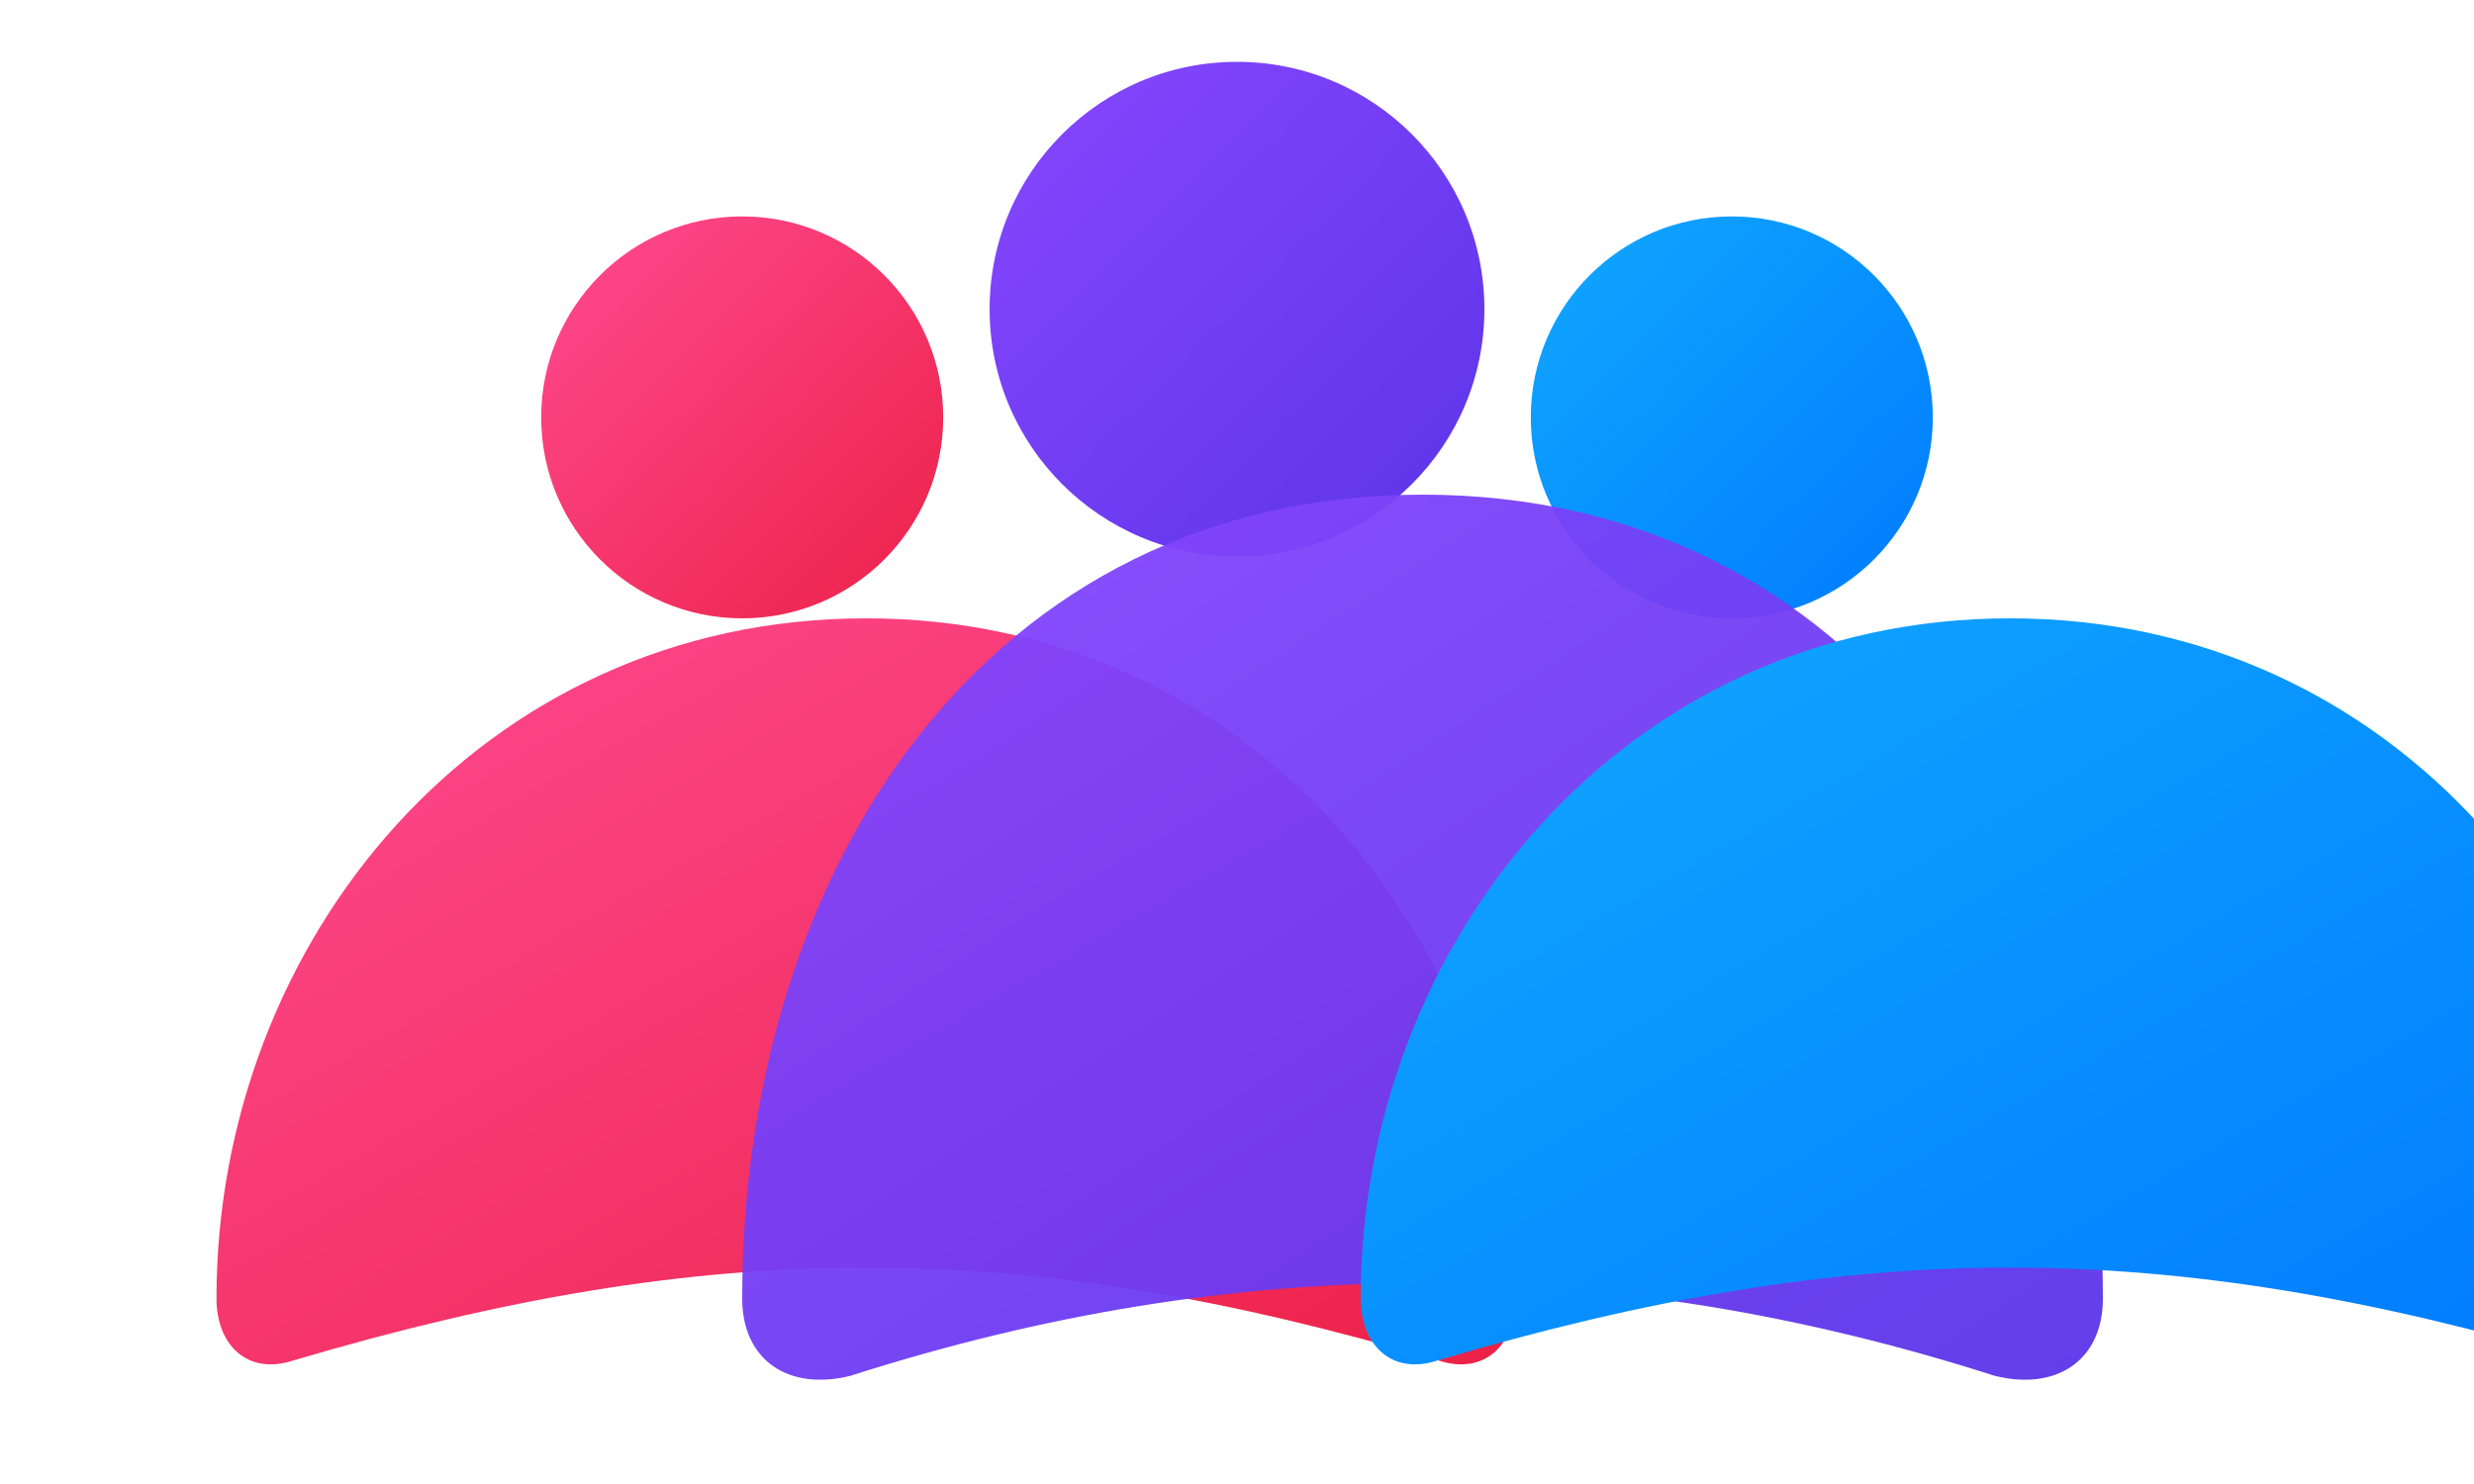
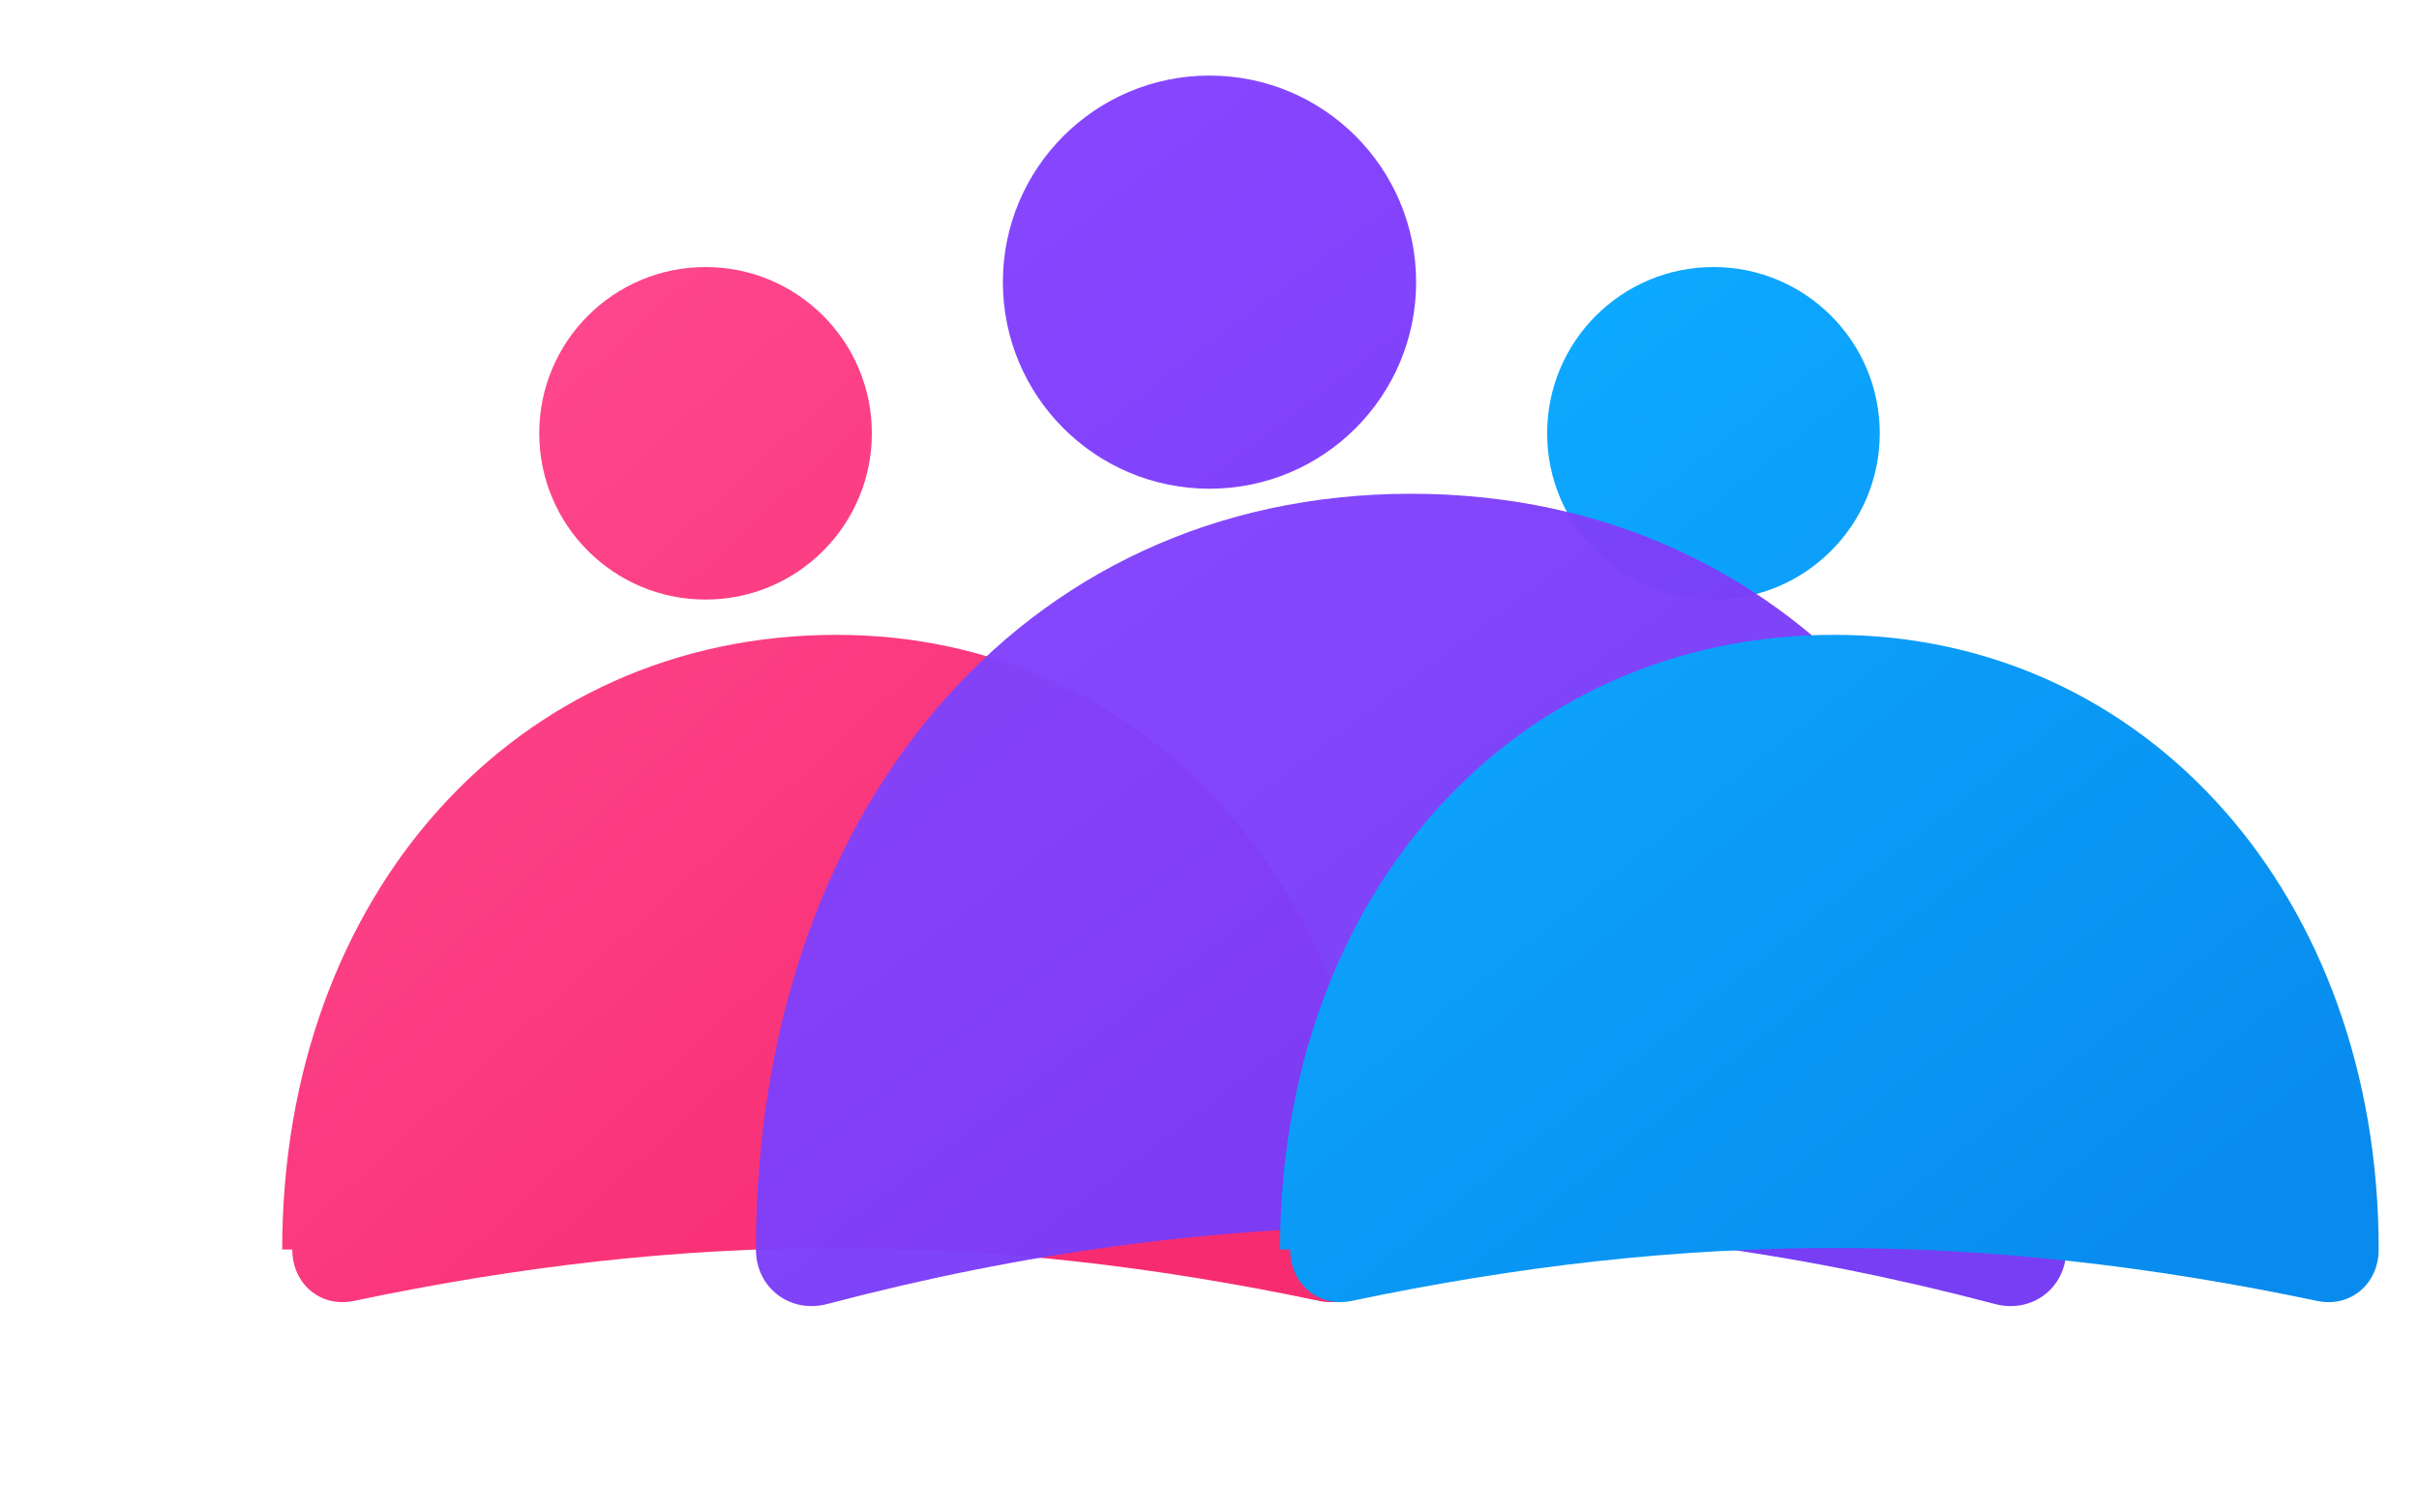
- <svg xmlns="http://www.w3.org/2000/svg" viewBox="0 0 160 96" role="img" aria-labelledby="title">
+ <svg xmlns="http://www.w3.org/2000/svg" viewBox="0 0 240 150" role="img" aria-labelledby="title">
  <defs>
-     <linearGradient id="pink" x1="0" y1="0" x2="1" y2="1">
+     <linearGradient id="psPink" x1="24" y1="40" x2="104" y2="128" gradientUnits="userSpaceOnUse">
      <stop offset="0" stop-color="#ff4b91" />
-       <stop offset="1" stop-color="#ec2147" />
+       <stop offset="1" stop-color="#f72b70" />
    </linearGradient>
-     <linearGradient id="purple" x1="0" y1="0" x2="1" y2="1">
+     <linearGradient id="psPurple" x1="78" y1="22" x2="163" y2="134" gradientUnits="userSpaceOnUse">
      <stop offset="0" stop-color="#8847ff" />
-       <stop offset="1" stop-color="#5b34e8" />
+       <stop offset="1" stop-color="#7439f4" />
    </linearGradient>
-     <linearGradient id="blue" x1="0" y1="0" x2="1" y2="1">
-       <stop offset="0" stop-color="#11a8ff" />
-       <stop offset="1" stop-color="#007aff" />
+     <linearGradient id="psBlue" x1="148" y1="40" x2="218" y2="128" gradientUnits="userSpaceOnUse">
+       <stop offset="0" stop-color="#0da8ff" />
+       <stop offset="1" stop-color="#088bed" />
    </linearGradient>
  </defs>
-   <circle cx="48" cy="27" r="13" fill="url(#pink)" />
-   <circle cx="80" cy="20" r="16" fill="url(#purple)" />
-   <circle cx="112" cy="27" r="13" fill="url(#blue)" />
-   <path d="M14 84c0-23 17-44 42-44s42 21 42 44c0 3-2 5-5 4-27-8-47-8-74 0-3 1-5-1-5-4Z" fill="url(#pink)" />
-   <path d="M48 84c0-28 16-52 44-52s44 24 44 52c0 4-3 6-7 5-25-8-49-8-74 0-4 1-7-1-7-5Z" fill="url(#purple)" opacity=".95" />
-   <path d="M88 84c0-23 17-44 42-44s42 21 42 44c0 3-2 5-5 4-27-8-47-8-74 0-3 1-5-1-5-4Z" fill="url(#blue)" />
+   <circle cx="70" cy="43" r="16.5" fill="url(#psPink)" />
+   <circle cx="120" cy="28" r="20.5" fill="url(#psPurple)" />
+   <circle cx="170" cy="43" r="16.5" fill="url(#psBlue)" />
+   <path d="M28 124c0-35 23-61 55-61 31 0 54 26 54 61 0 3.4-2.8 5.8-6.1 5.1-33.3-7-62.5-7-95.8 0-3.3.7-6.1-1.7-6.1-5.1Z" fill="url(#psPink)" />
+   <path d="M75 124c0-43 26-75 65-75s65 32 65 75c0 3.8-3.4 6.4-7.1 5.4-39-10.3-76.8-10.3-115.8 0-3.7 1-7.1-1.6-7.1-5.4Z" fill="url(#psPurple)" opacity=".97" />
+   <path d="M127 124c0-35 23-61 55-61 31 0 54 26 54 61 0 3.4-2.8 5.8-6.1 5.1-33.3-7-62.5-7-95.8 0-3.3.7-6.1-1.7-6.1-5.1Z" fill="url(#psBlue)" />
</svg>
